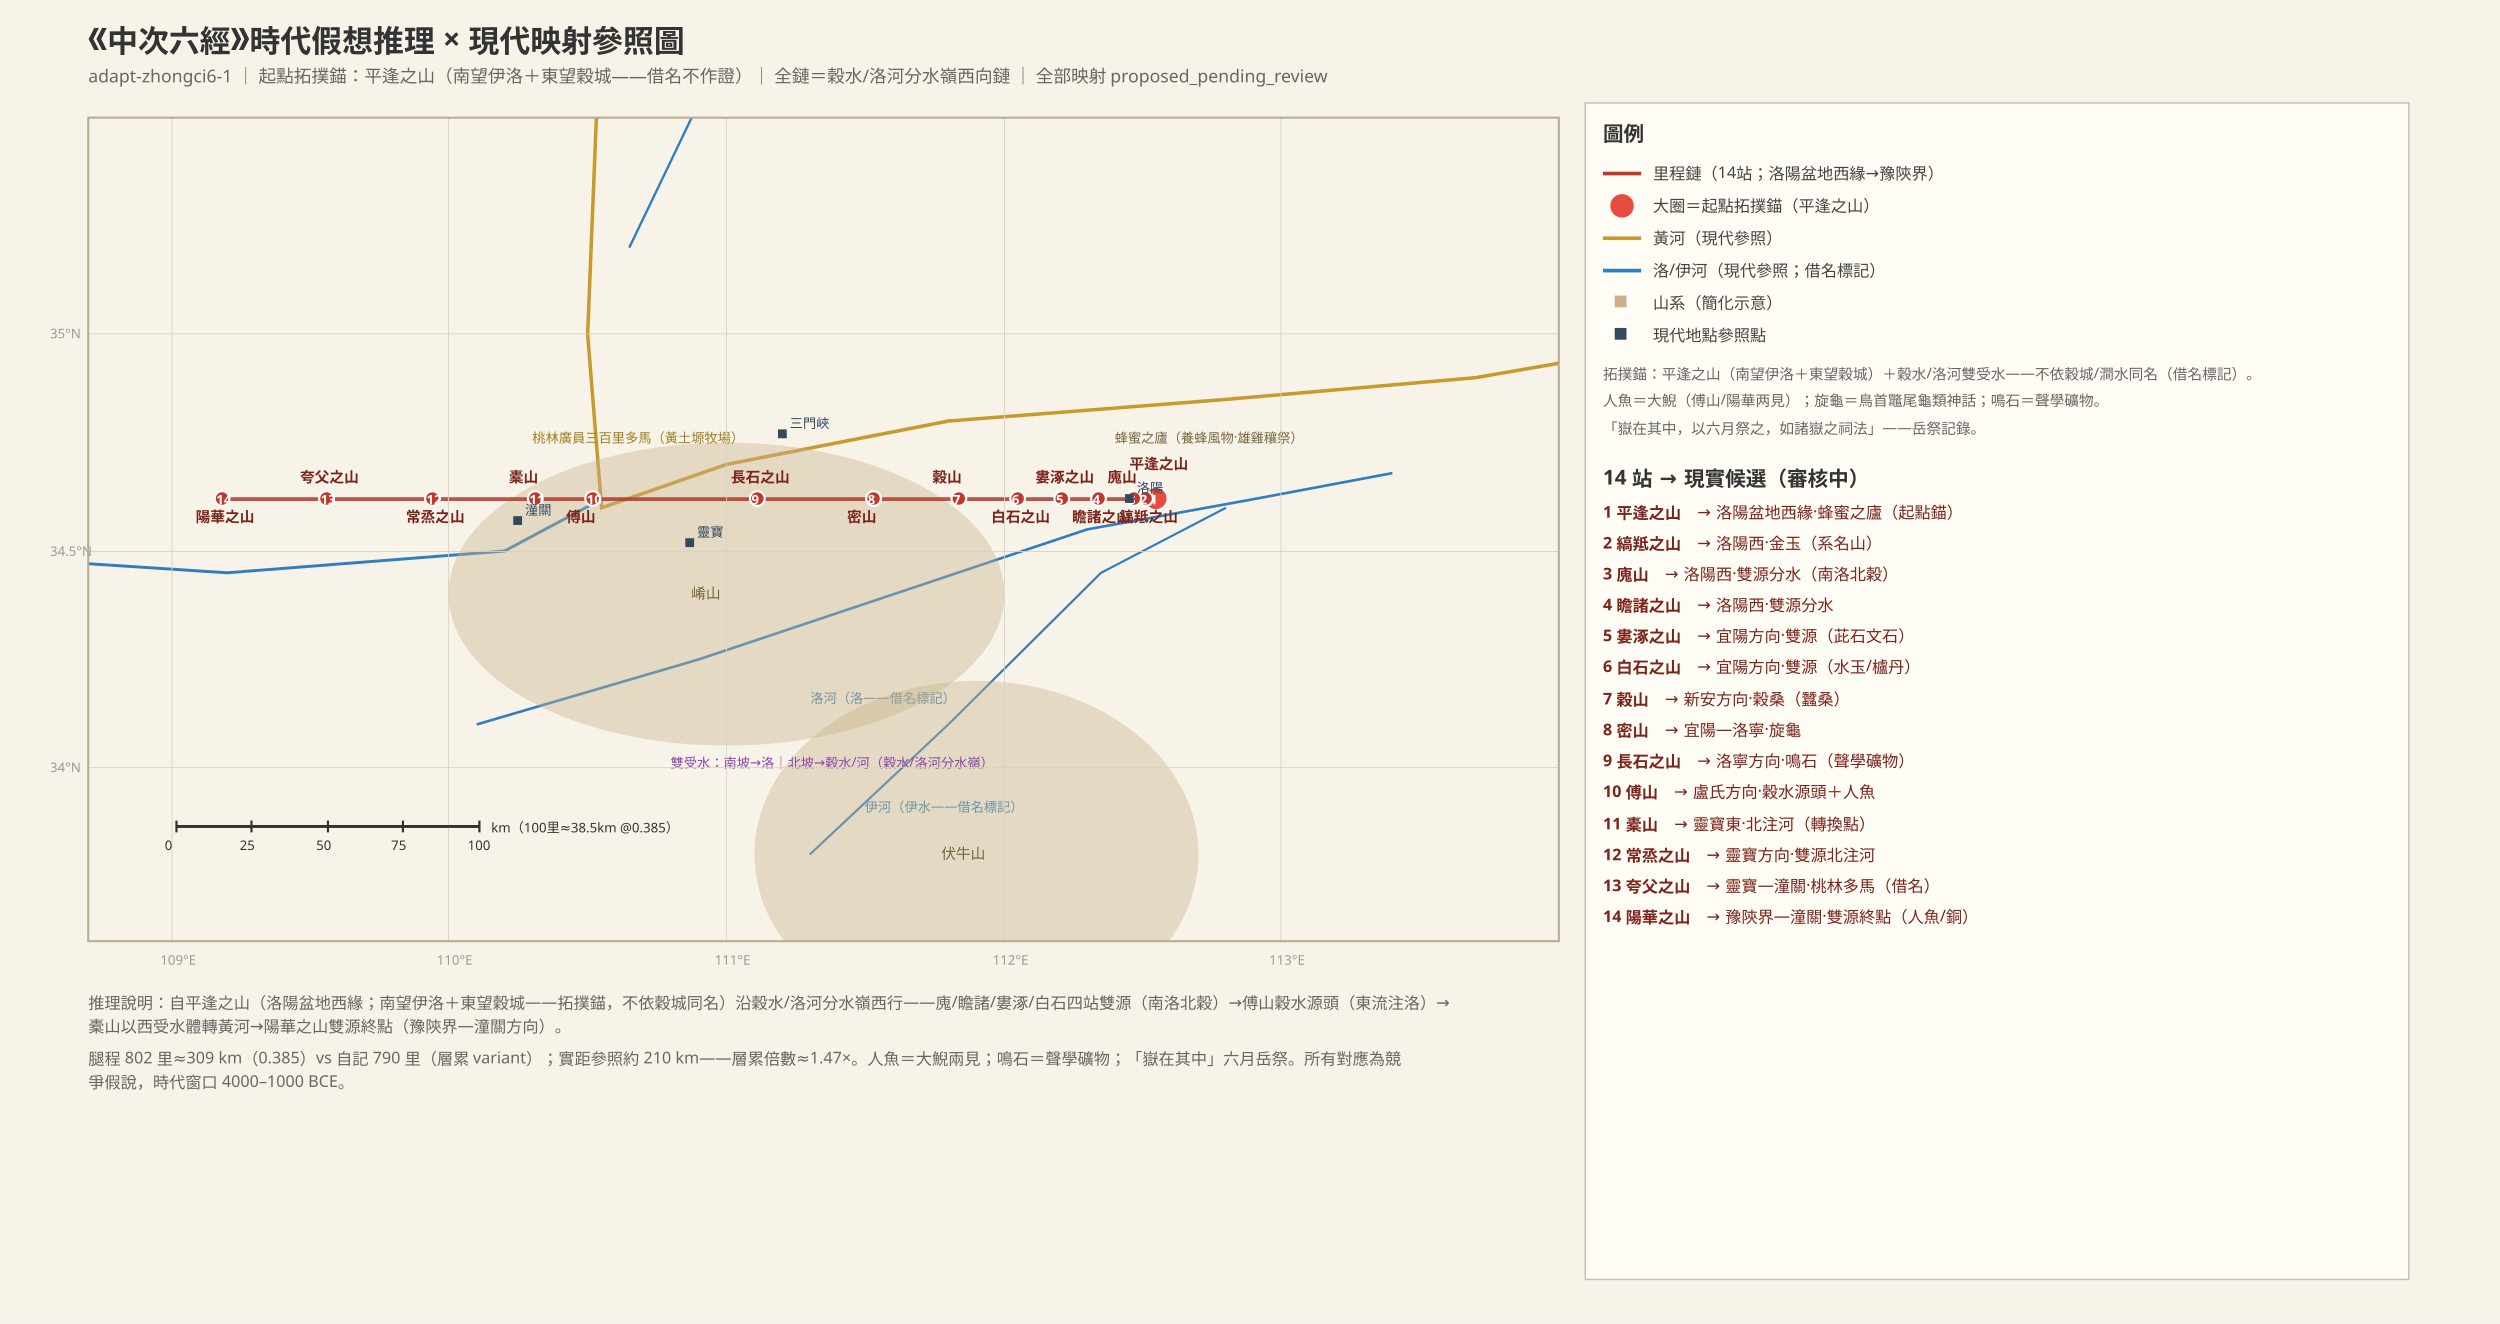
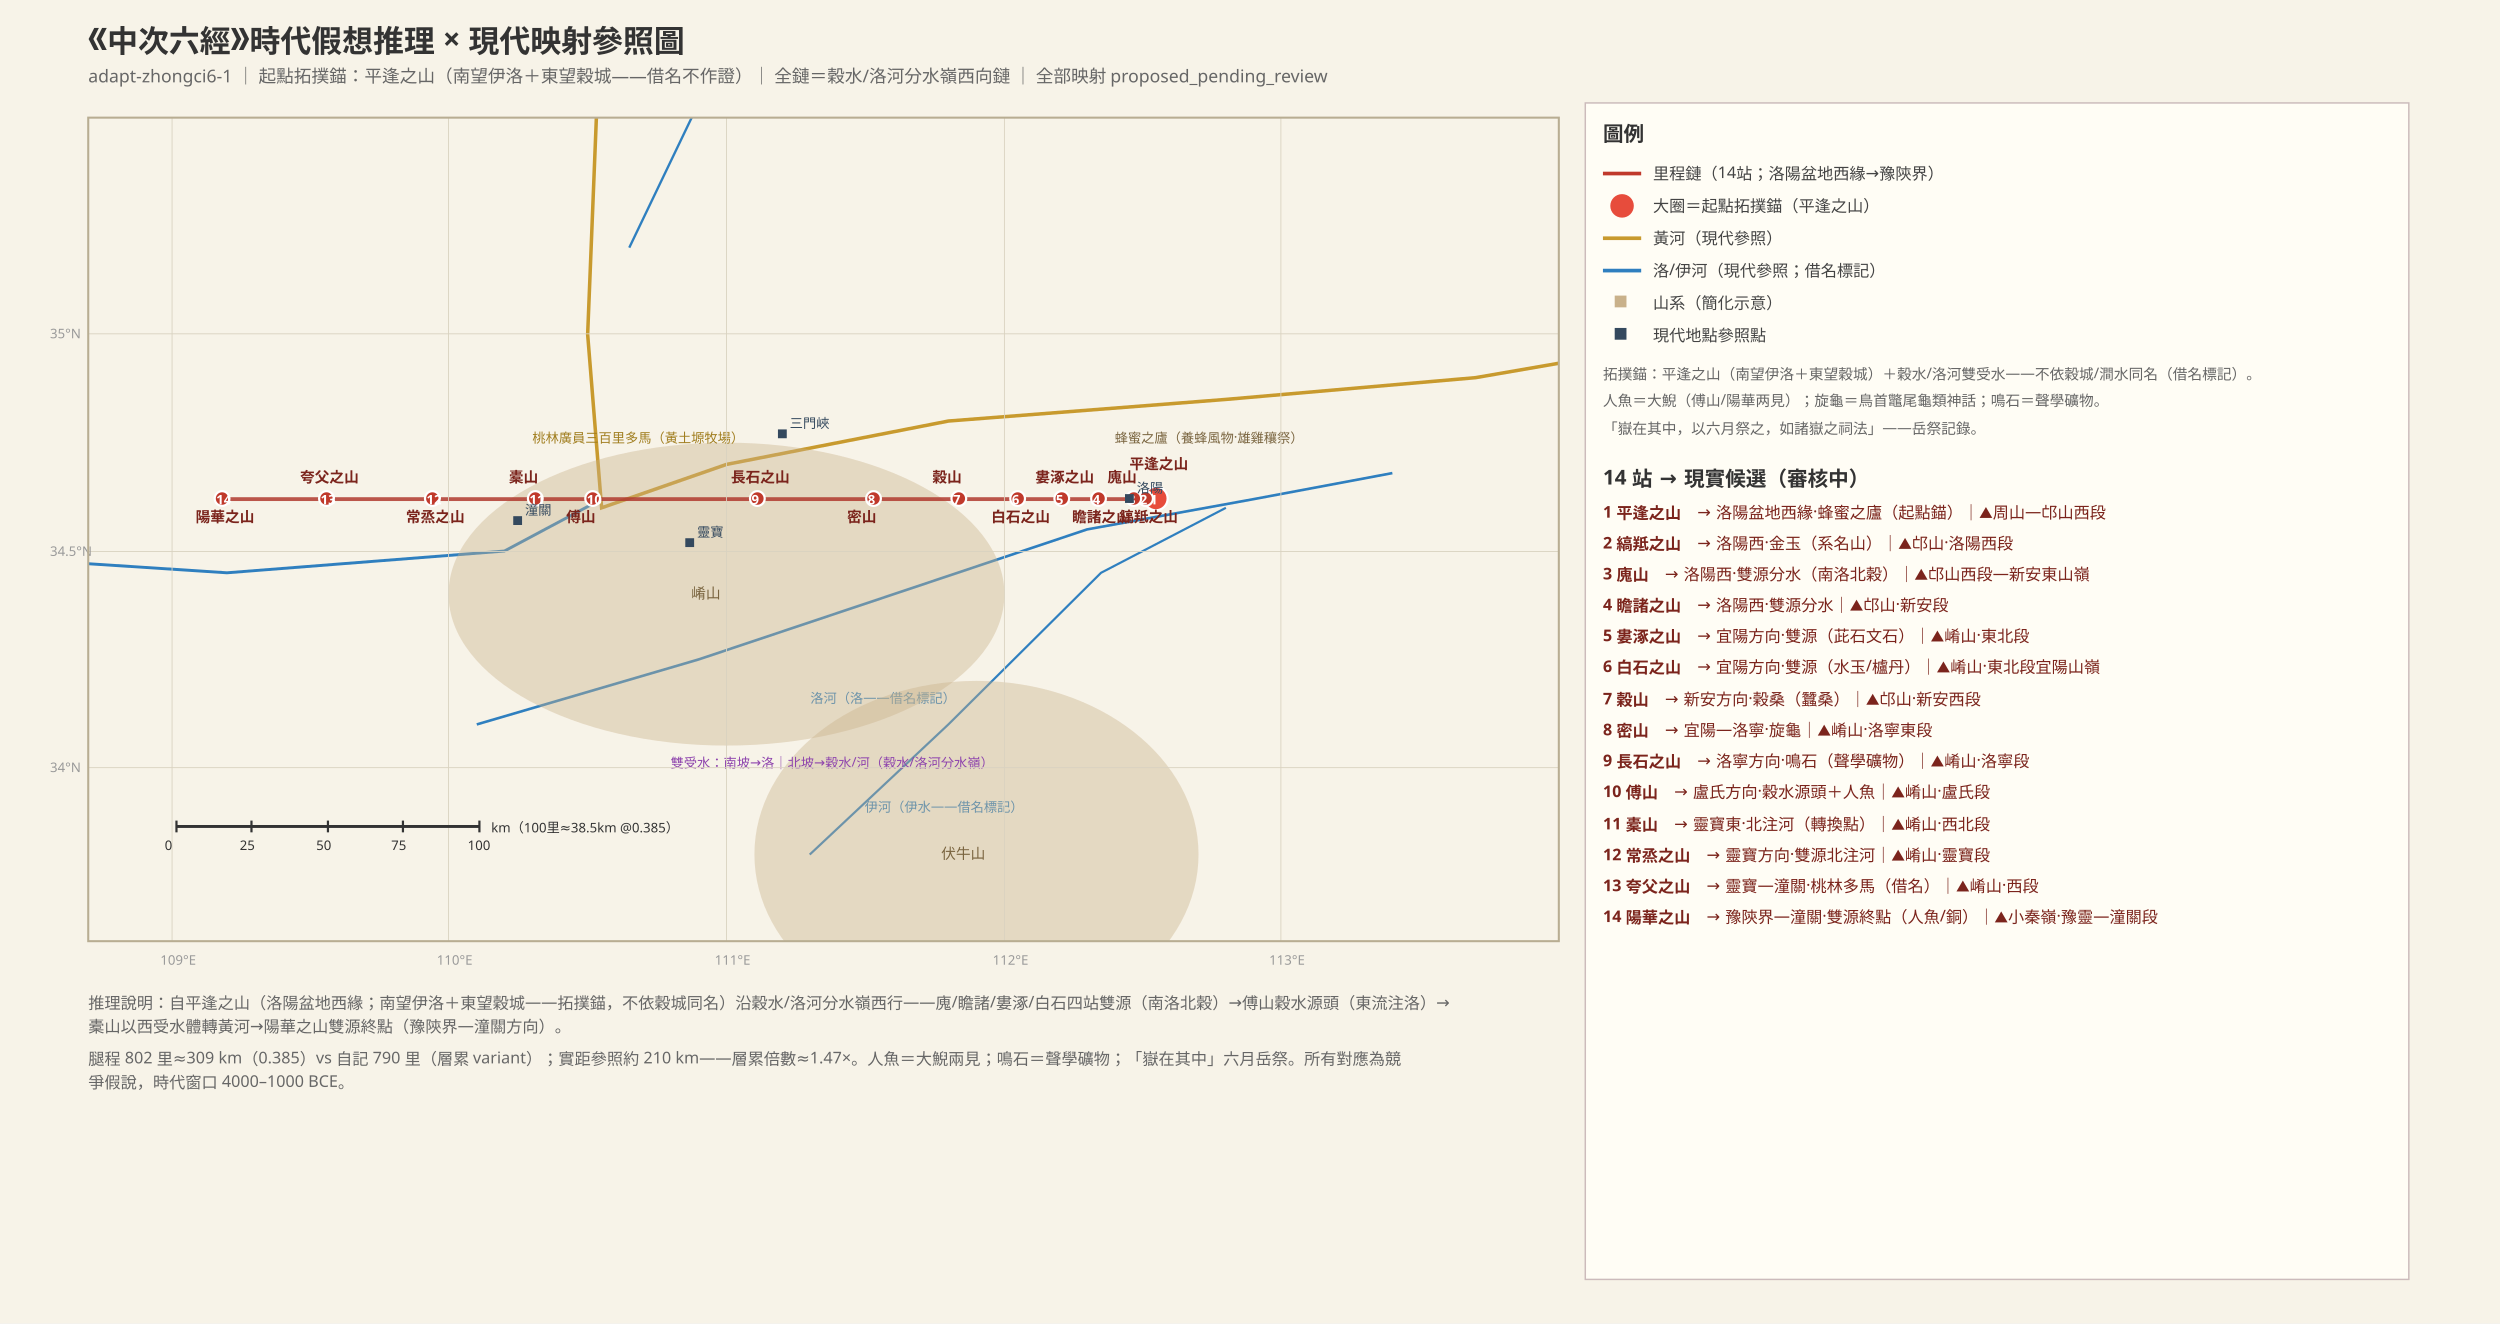
<svg xmlns="http://www.w3.org/2000/svg" width="1700" height="900" font-family="PingFang SC, Hiragino Sans GB, Microsoft YaHei, sans-serif">
  <rect width="1700" height="900" fill="#f7f3e8" />
  <defs>
    <marker id="arr" markerWidth="8" markerHeight="8" refX="7" refY="3" orient="auto">
      <path d="M0,0 L7,3 L0,6 Z" fill="#555" />
    </marker>
    <pattern id="sand" width="8" height="8" patternUnits="userSpaceOnUse">
      <rect width="8" height="8" fill="#efe3c0" />
      <circle cx="2" cy="2" r="0.8" fill="#d6b96a" />
      <circle cx="6" cy="6" r="0.8" fill="#d6b96a" />
    </pattern>
    <clipPath id="mapclip">
      <rect x="60" y="80" width="1000" height="560" />
    </clipPath>
  </defs>
  <text x="60" y="34" font-size="21" font-weight="bold" fill="#333">《中次六經》時代假想推理 × 現代映射參照圖</text>
  <text x="60" y="56" font-size="12" fill="#666">adapt-zhongci6-1 ｜ 起點拓撲錨：平逢之山（南望伊洛＋東望穀城——借名不作證）｜ 全鏈＝穀水/洛河分水嶺西向鏈 ｜ 全部映射 proposed_pending_review</text>
  <g clip-path="url(#mapclip)">
    <polyline points="-2241.9,345.3 -1958.9,404.2 -1675.8,227.4 -1487.2,50.5 -1241.9,-37.9 -1015.5,-82.1 -864.5,-96.8 -751.3,-214.7 -638.1,-450.5 -524.9,-627.4 -411.7,-804.2 -279.6,-981.1 -185.3,-1157.9 3.4,-1334.7 210.9,-1393.7 380.8,-1393.7 512.8,-1334.7 607.2,-1246.3 607.2,-1040.0 550.6,-804.2 475.1,-538.9 437.4,-273.7 409.1,-8.4 399.6,227.4 409.1,345.3 494.0,315.8 644.9,286.3 833.6,271.6 1003.4,256.8 1173.2,227.4 1343.0,138.9 1494.0,50.5 1626.0,-155.8 1739.2,-362.1 1852.5,-480.0 1965.7,-538.9" fill="none" stroke="#c89a2e" stroke-width="2.4" />
    <polyline points="-789.1,301.1 -543.8,315.8 -298.5,360.0 -72.1,374.7 154.3,389.5 343.0,374.7 409.1,339.4" fill="none" stroke="#2f7fbf" stroke-width="2" />
    <polyline points="324.2,492.6 475.1,448.4 607.2,404.2 739.2,360.0 852.5,339.4 946.8,321.7" fill="none" stroke="#2f7fbf" stroke-width="1.8" />
    <text x="551" y="478" font-size="9" fill="#2f7fbf">洛河（洛——借名標記）</text>
    <polyline points="550.6,581.1 644.9,492.6 748.7,389.5 833.6,345.3" fill="none" stroke="#2f7fbf" stroke-width="1.5" />
    <text x="588" y="552" font-size="9" fill="#2f7fbf">伊河（伊水——借名標記）</text>
    <polyline points="739.2,-863.2 777.0,-627.4 682.6,-421.1 588.3,-96.8 484.5,50.5 427.9,168.4" fill="none" stroke="#2f7fbf" stroke-width="1.6" />
    <ellipse cx="494" cy="404" rx="189" ry="103" fill="#c9b18a" opacity="0.4" />
    <text x="470" y="407" font-size="10" fill="#7a6540">崤山</text>
    <ellipse cx="664" cy="581" rx="151" ry="118" fill="#c9b18a" opacity="0.4" />
    <text x="640" y="584" font-size="10" fill="#7a6540">伏牛山</text>
    <polyline points="786.4,339.4 778.9,339.4 771.3,339.4 746.8,339.4 722.3,339.4 692.1,339.4 652.5,339.4 594.0,339.4 514.7,339.4 403.4,339.4 363.8,339.4 294.0,339.4 222.3,339.4 150.6,339.4" fill="none" stroke="#b03a2e" stroke-width="2.6" opacity="0.85" />
    <circle cx="786" cy="339" r="8" fill="#e74c3c" stroke="#fff" stroke-width="1.5" />
    <text x="782" y="343" font-size="9" fill="#fff" font-weight="bold">1</text>
    <text x="768" y="319" font-size="10" fill="#7b241c" font-weight="bold">平逢之山</text>
    <circle cx="779" cy="339" r="5" fill="#c0392b" stroke="#fff" stroke-width="1.5" />
    <text x="775" y="343" font-size="9" fill="#fff" font-weight="bold">2</text>
    <text x="761" y="355" font-size="10" fill="#7b241c" font-weight="bold">縞羝之山</text>
    <circle cx="771" cy="339" r="5" fill="#c0392b" stroke="#fff" stroke-width="1.5" />
    <text x="767" y="343" font-size="9" fill="#fff" font-weight="bold">3</text>
    <text x="753" y="328" font-size="10" fill="#7b241c" font-weight="bold">廆山</text>
    <circle cx="747" cy="339" r="5" fill="#c0392b" stroke="#fff" stroke-width="1.5" />
    <text x="743" y="343" font-size="9" fill="#fff" font-weight="bold">4</text>
    <text x="729" y="355" font-size="10" fill="#7b241c" font-weight="bold">瞻諸之山</text>
    <circle cx="722" cy="339" r="5" fill="#c0392b" stroke="#fff" stroke-width="1.5" />
    <text x="718" y="343" font-size="9" fill="#fff" font-weight="bold">5</text>
    <text x="704" y="328" font-size="10" fill="#7b241c" font-weight="bold">婁涿之山</text>
    <circle cx="692" cy="339" r="5" fill="#c0392b" stroke="#fff" stroke-width="1.5" />
    <text x="688" y="343" font-size="9" fill="#fff" font-weight="bold">6</text>
    <text x="674" y="355" font-size="10" fill="#7b241c" font-weight="bold">白石之山</text>
    <circle cx="652" cy="339" r="5" fill="#c0392b" stroke="#fff" stroke-width="1.5" />
    <text x="648" y="343" font-size="9" fill="#fff" font-weight="bold">7</text>
    <text x="634" y="328" font-size="10" fill="#7b241c" font-weight="bold">榖山</text>
    <circle cx="594" cy="339" r="5" fill="#c0392b" stroke="#fff" stroke-width="1.5" />
    <text x="590" y="343" font-size="9" fill="#fff" font-weight="bold">8</text>
    <text x="576" y="355" font-size="10" fill="#7b241c" font-weight="bold">密山</text>
    <circle cx="515" cy="339" r="5" fill="#c0392b" stroke="#fff" stroke-width="1.5" />
    <text x="511" y="343" font-size="9" fill="#fff" font-weight="bold">9</text>
    <text x="497" y="328" font-size="10" fill="#7b241c" font-weight="bold">長石之山</text>
    <circle cx="403" cy="339" r="5" fill="#c0392b" stroke="#fff" stroke-width="1.5" />
    <text x="399" y="343" font-size="9" fill="#fff" font-weight="bold">10</text>
    <text x="385" y="355" font-size="10" fill="#7b241c" font-weight="bold">傅山</text>
    <circle cx="364" cy="339" r="5" fill="#c0392b" stroke="#fff" stroke-width="1.5" />
    <text x="360" y="343" font-size="9" fill="#fff" font-weight="bold">11</text>
    <text x="346" y="328" font-size="10" fill="#7b241c" font-weight="bold">橐山</text>
    <circle cx="294" cy="339" r="5" fill="#c0392b" stroke="#fff" stroke-width="1.5" />
    <text x="290" y="343" font-size="9" fill="#fff" font-weight="bold">12</text>
    <text x="276" y="355" font-size="10" fill="#7b241c" font-weight="bold">常烝之山</text>
    <circle cx="222" cy="339" r="5" fill="#c0392b" stroke="#fff" stroke-width="1.5" />
    <text x="218" y="343" font-size="9" fill="#fff" font-weight="bold">13</text>
    <text x="204" y="328" font-size="10" fill="#7b241c" font-weight="bold">夸父之山</text>
    <circle cx="151" cy="339" r="5" fill="#c0392b" stroke="#fff" stroke-width="1.5" />
    <text x="147" y="343" font-size="9" fill="#fff" font-weight="bold">14</text>
    <text x="133" y="355" font-size="10" fill="#7b241c" font-weight="bold">陽華之山</text>
    <text x="456" y="522" font-size="9" fill="#8e44ad">雙受水：南坡→洛｜北坡→穀水/河（穀水/洛河分水嶺）</text>
    <text x="758" y="301" font-size="9" fill="#7a6540">蜂蜜之廬（養蜂風物·雄雞穰祭）</text>
    <text x="362" y="301" font-size="9" fill="#a07d1e">桃林廣員三百里多馬（黃土塬牧場）</text>
    <rect x="765" y="336" width="6" height="6" fill="#34495e" />
    <text x="773" y="335" font-size="9" fill="#34495e">洛陽</text>
    <rect x="529" y="292" width="6" height="6" fill="#34495e" />
    <text x="537" y="291" font-size="9" fill="#34495e">三門峽</text>
    <rect x="466" y="366" width="6" height="6" fill="#34495e" />
    <text x="474" y="365" font-size="9" fill="#34495e">靈寶</text>
    <rect x="349" y="351" width="6" height="6" fill="#34495e" />
    <text x="357" y="350" font-size="9" fill="#34495e">潼關</text>
  </g>
  <line x1="117" y1="640" x2="117" y2="80" stroke="#d9d2c0" stroke-width="0.6" />
  <text x="109" y="656" font-size="9" fill="#999">109°E</text>
  <line x1="305" y1="640" x2="305" y2="80" stroke="#d9d2c0" stroke-width="0.6" />
  <text x="297" y="656" font-size="9" fill="#999">110°E</text>
  <line x1="494" y1="640" x2="494" y2="80" stroke="#d9d2c0" stroke-width="0.6" />
  <text x="486" y="656" font-size="9" fill="#999">111°E</text>
  <line x1="683" y1="640" x2="683" y2="80" stroke="#d9d2c0" stroke-width="0.6" />
  <text x="675" y="656" font-size="9" fill="#999">112°E</text>
  <line x1="871" y1="640" x2="871" y2="80" stroke="#d9d2c0" stroke-width="0.6" />
  <text x="863" y="656" font-size="9" fill="#999">113°E</text>
  <line x1="60" y1="522" x2="1060" y2="522" stroke="#d9d2c0" stroke-width="0.6" />
  <text x="34" y="525" font-size="9" fill="#999">34°N</text>
  <line x1="60" y1="375" x2="1060" y2="375" stroke="#d9d2c0" stroke-width="0.6" />
  <text x="34" y="378" font-size="9" fill="#999">34.5°N</text>
  <line x1="60" y1="227" x2="1060" y2="227" stroke="#d9d2c0" stroke-width="0.6" />
  <text x="34" y="230" font-size="9" fill="#999">35°N</text>
  <rect x="60" y="80" width="1000" height="560" fill="none" stroke="#b8ad92" stroke-width="1.4" />
  <line x1="120" y1="562" x2="326" y2="562" stroke="#333" stroke-width="2" />
  <line x1="120" y1="558" x2="120" y2="566" stroke="#333" stroke-width="1.5" />
  <text x="112" y="578" font-size="9" fill="#333">0</text>
  <line x1="171" y1="558" x2="171" y2="566" stroke="#333" stroke-width="1.5" />
  <text x="163" y="578" font-size="9" fill="#333">25</text>
  <line x1="223" y1="558" x2="223" y2="566" stroke="#333" stroke-width="1.5" />
  <text x="215" y="578" font-size="9" fill="#333">50</text>
  <line x1="274" y1="558" x2="274" y2="566" stroke="#333" stroke-width="1.5" />
  <text x="266" y="578" font-size="9" fill="#333">75</text>
  <line x1="326" y1="558" x2="326" y2="566" stroke="#333" stroke-width="1.5" />
  <text x="318" y="578" font-size="9" fill="#333">100</text>
  <text x="334" y="566" font-size="9" fill="#333">km（100里≈38.5km @0.385）</text>
  <rect x="1078" y="70" width="560" height="800" fill="#fffdf5" stroke="#cbb" />
  <text x="1090" y="96" font-size="14" font-weight="bold" fill="#333">圖例</text>
  <line x1="1090" y1="118" x2="1116" y2="118" stroke="#c0392b" stroke-width="2.5" />
  <text x="1124" y="122" font-size="11" fill="#444">里程鏈（14站；洛陽盆地西緣→豫陝界）</text>
  <circle cx="1103" cy="140" r="8" fill="#e74c3c" />
  <text x="1124" y="144" font-size="11" fill="#444">大圈＝起點拓撲錨（平逢之山）</text>
  <line x1="1090" y1="162" x2="1116" y2="162" stroke="#c89a2e" stroke-width="2.5" />
  <text x="1124" y="166" font-size="11" fill="#444">黃河（現代參照）</text>
  <line x1="1090" y1="184" x2="1116" y2="184" stroke="#2f7fbf" stroke-width="2.5" />
  <text x="1124" y="188" font-size="11" fill="#444">洛/伊河（現代參照；借名標記）</text>
  <rect x="1098" y="201" width="8" height="8" fill="#c9b18a" />
  <text x="1124" y="210" font-size="11" fill="#444">山系（簡化示意）</text>
  <rect x="1098" y="223" width="8" height="8" fill="#34495e" />
  <text x="1124" y="232" font-size="11" fill="#444">現代地點參照點</text>
  <text x="1090" y="258" font-size="10" fill="#666">拓撲錨：平逢之山（南望伊洛＋東望穀城）＋穀水/洛河雙受水——不依穀城/澗水同名（借名標記）。</text>
  <text x="1090" y="276" font-size="10" fill="#666">人魚＝大鯢（傅山/陽華两見）；旋龜＝鳥首鼈尾龜類神話；鳴石＝聲學礦物。</text>
  <text x="1090" y="295" font-size="10" fill="#666">「嶽在其中，以六月祭之，如諸嶽之祠法」——岳祭記錄。</text>
  <text x="1090" y="329.5" font-size="14" font-weight="bold" fill="#333">14 站 → 現實候選（審核中）</text>
  <text x="1090" y="352" font-size="11" fill="#7b241c">
-     <tspan font-weight="bold"> 1 平逢之山</tspan>　→ 洛陽盆地西緣·蜂蜜之廬（起點錨）</text>
+     <tspan font-weight="bold"> 1 平逢之山</tspan>　→ 洛陽盆地西緣·蜂蜜之廬（起點錨）｜⛰周山—邙山西段</text>
  <text x="1090" y="373" font-size="11" fill="#7b241c">
-     <tspan font-weight="bold"> 2 縞羝之山</tspan>　→ 洛陽西·金玉（系名山）</text>
+     <tspan font-weight="bold"> 2 縞羝之山</tspan>　→ 洛陽西·金玉（系名山）｜⛰邙山·洛陽西段</text>
  <text x="1090" y="394" font-size="11" fill="#7b241c">
-     <tspan font-weight="bold"> 3 廆山</tspan>　→ 洛陽西·雙源分水（南洛北穀）</text>
+     <tspan font-weight="bold"> 3 廆山</tspan>　→ 洛陽西·雙源分水（南洛北穀）｜⛰邙山西段—新安東山嶺</text>
  <text x="1090" y="415" font-size="11" fill="#7b241c">
-     <tspan font-weight="bold"> 4 瞻諸之山</tspan>　→ 洛陽西·雙源分水</text>
+     <tspan font-weight="bold"> 4 瞻諸之山</tspan>　→ 洛陽西·雙源分水｜⛰邙山·新安段</text>
  <text x="1090" y="436" font-size="11" fill="#7b241c">
-     <tspan font-weight="bold"> 5 婁涿之山</tspan>　→ 宜陽方向·雙源（茈石文石）</text>
+     <tspan font-weight="bold"> 5 婁涿之山</tspan>　→ 宜陽方向·雙源（茈石文石）｜⛰崤山·東北段</text>
  <text x="1090" y="457" font-size="11" fill="#7b241c">
-     <tspan font-weight="bold"> 6 白石之山</tspan>　→ 宜陽方向·雙源（水玉/櫨丹）</text>
+     <tspan font-weight="bold"> 6 白石之山</tspan>　→ 宜陽方向·雙源（水玉/櫨丹）｜⛰崤山·東北段宜陽山嶺</text>
  <text x="1090" y="479" font-size="11" fill="#7b241c">
-     <tspan font-weight="bold"> 7 榖山</tspan>　→ 新安方向·榖桑（蠶桑）</text>
+     <tspan font-weight="bold"> 7 榖山</tspan>　→ 新安方向·榖桑（蠶桑）｜⛰邙山·新安西段</text>
  <text x="1090" y="500" font-size="11" fill="#7b241c">
-     <tspan font-weight="bold"> 8 密山</tspan>　→ 宜陽—洛寧·旋龜</text>
+     <tspan font-weight="bold"> 8 密山</tspan>　→ 宜陽—洛寧·旋龜｜⛰崤山·洛寧東段</text>
  <text x="1090" y="521" font-size="11" fill="#7b241c">
-     <tspan font-weight="bold"> 9 長石之山</tspan>　→ 洛寧方向·鳴石（聲學礦物）</text>
+     <tspan font-weight="bold"> 9 長石之山</tspan>　→ 洛寧方向·鳴石（聲學礦物）｜⛰崤山·洛寧段</text>
  <text x="1090" y="542" font-size="11" fill="#7b241c">
-     <tspan font-weight="bold">10 傅山</tspan>　→ 盧氏方向·穀水源頭＋人魚</text>
+     <tspan font-weight="bold">10 傅山</tspan>　→ 盧氏方向·穀水源頭＋人魚｜⛰崤山·盧氏段</text>
  <text x="1090" y="564" font-size="11" fill="#7b241c">
-     <tspan font-weight="bold">11 橐山</tspan>　→ 靈寶東·北注河（轉換點）</text>
+     <tspan font-weight="bold">11 橐山</tspan>　→ 靈寶東·北注河（轉換點）｜⛰崤山·西北段</text>
  <text x="1090" y="585" font-size="11" fill="#7b241c">
-     <tspan font-weight="bold">12 常烝之山</tspan>　→ 靈寶方向·雙源北注河</text>
+     <tspan font-weight="bold">12 常烝之山</tspan>　→ 靈寶方向·雙源北注河｜⛰崤山·靈寶段</text>
  <text x="1090" y="606" font-size="11" fill="#7b241c">
-     <tspan font-weight="bold">13 夸父之山</tspan>　→ 靈寶—潼關·桃林多馬（借名）</text>
+     <tspan font-weight="bold">13 夸父之山</tspan>　→ 靈寶—潼關·桃林多馬（借名）｜⛰崤山·西段</text>
  <text x="1090" y="627" font-size="11" fill="#7b241c">
-     <tspan font-weight="bold">14 陽華之山</tspan>　→ 豫陝界—潼關·雙源終點（人魚/銅）</text>
+     <tspan font-weight="bold">14 陽華之山</tspan>　→ 豫陝界—潼關·雙源終點（人魚/銅）｜⛰小秦嶺·豫靈—潼關段</text>
  <text x="60" y="686" font-size="11" fill="#666">推理說明：自平逢之山（洛陽盆地西緣；南望伊洛＋東望穀城——拓撲錨，不依穀城同名）沿穀水/洛河分水嶺西行——廆/瞻諸/婁涿/白石四站雙源（南洛北穀）→傅山穀水源頭（東流注洛）→</text>
  <text x="60" y="702" font-size="11" fill="#666">橐山以西受水體轉黃河→陽華之山雙源終點（豫陝界—潼關方向）。</text>
  <text x="60" y="724" font-size="11" fill="#666">腿程 802 里≈309 km（0.385）vs 自記 790 里（層累 variant）；實距參照約 210 km——層累倍數≈1.47×。人魚＝大鯢兩見；鳴石＝聲學礦物；「嶽在其中」六月岳祭。所有對應為競</text>
  <text x="60" y="740" font-size="11" fill="#666">爭假說，時代窗口 4000–1000 BCE。</text>
</svg>
